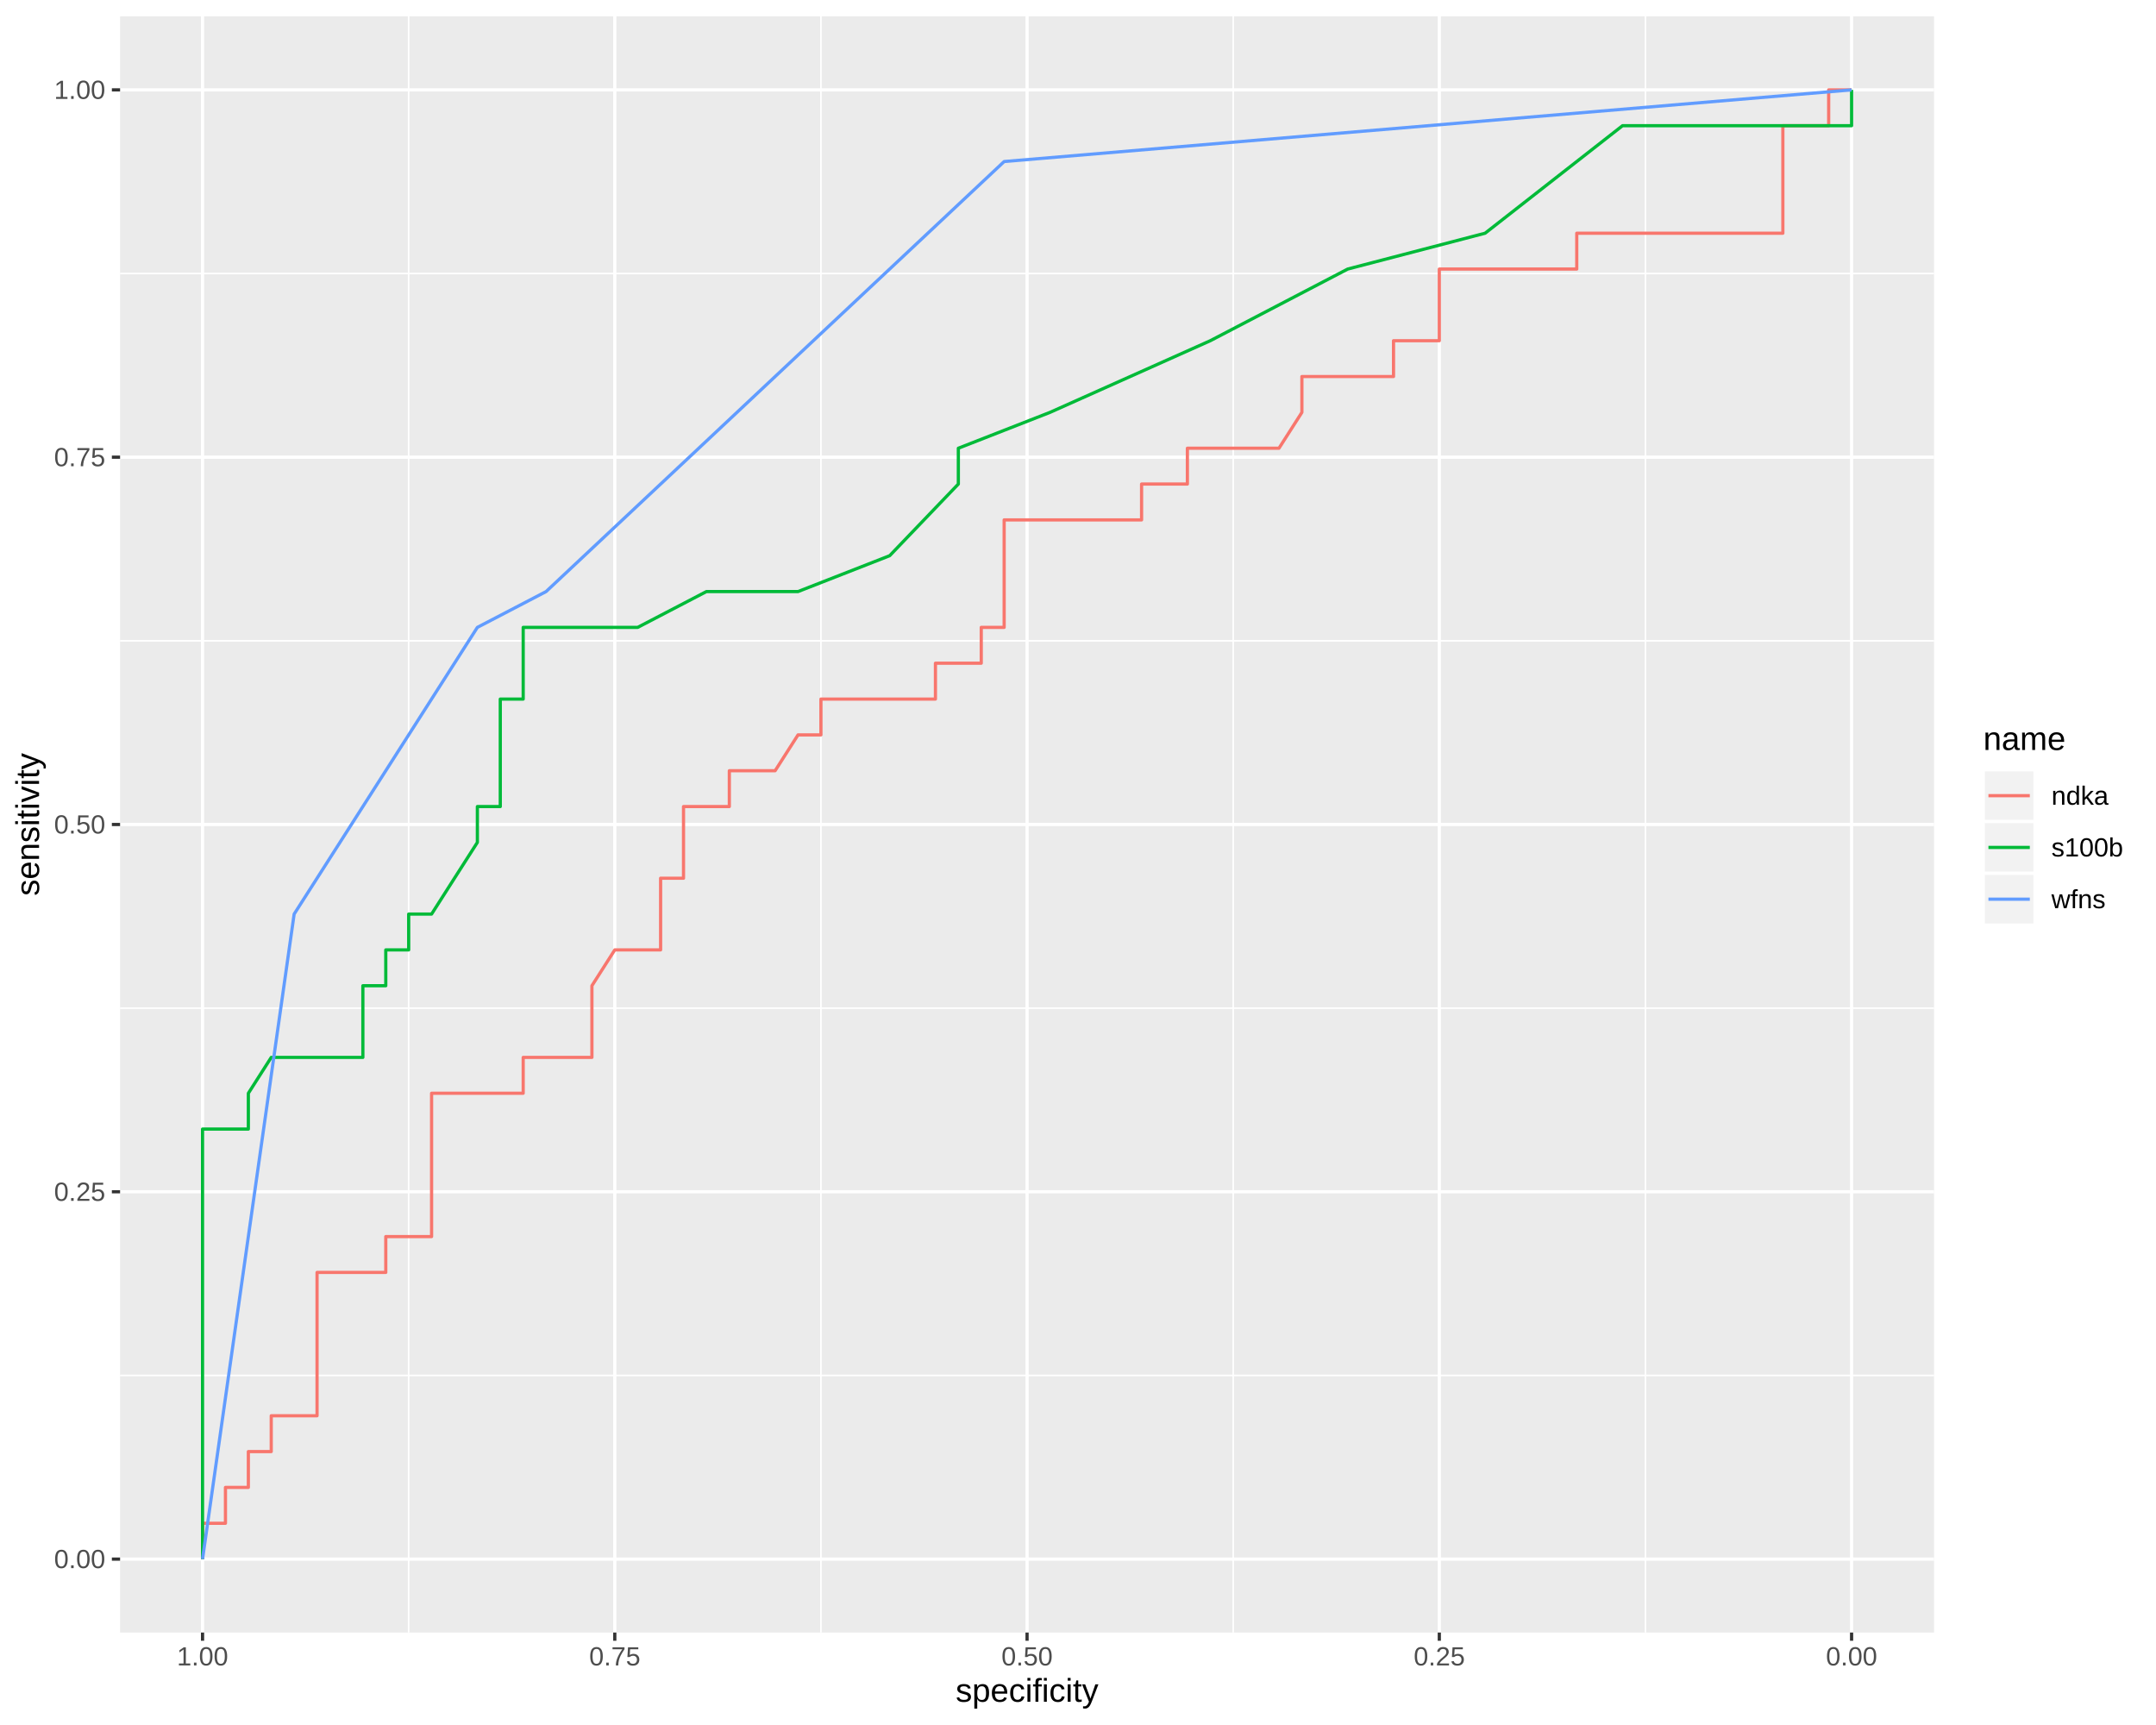
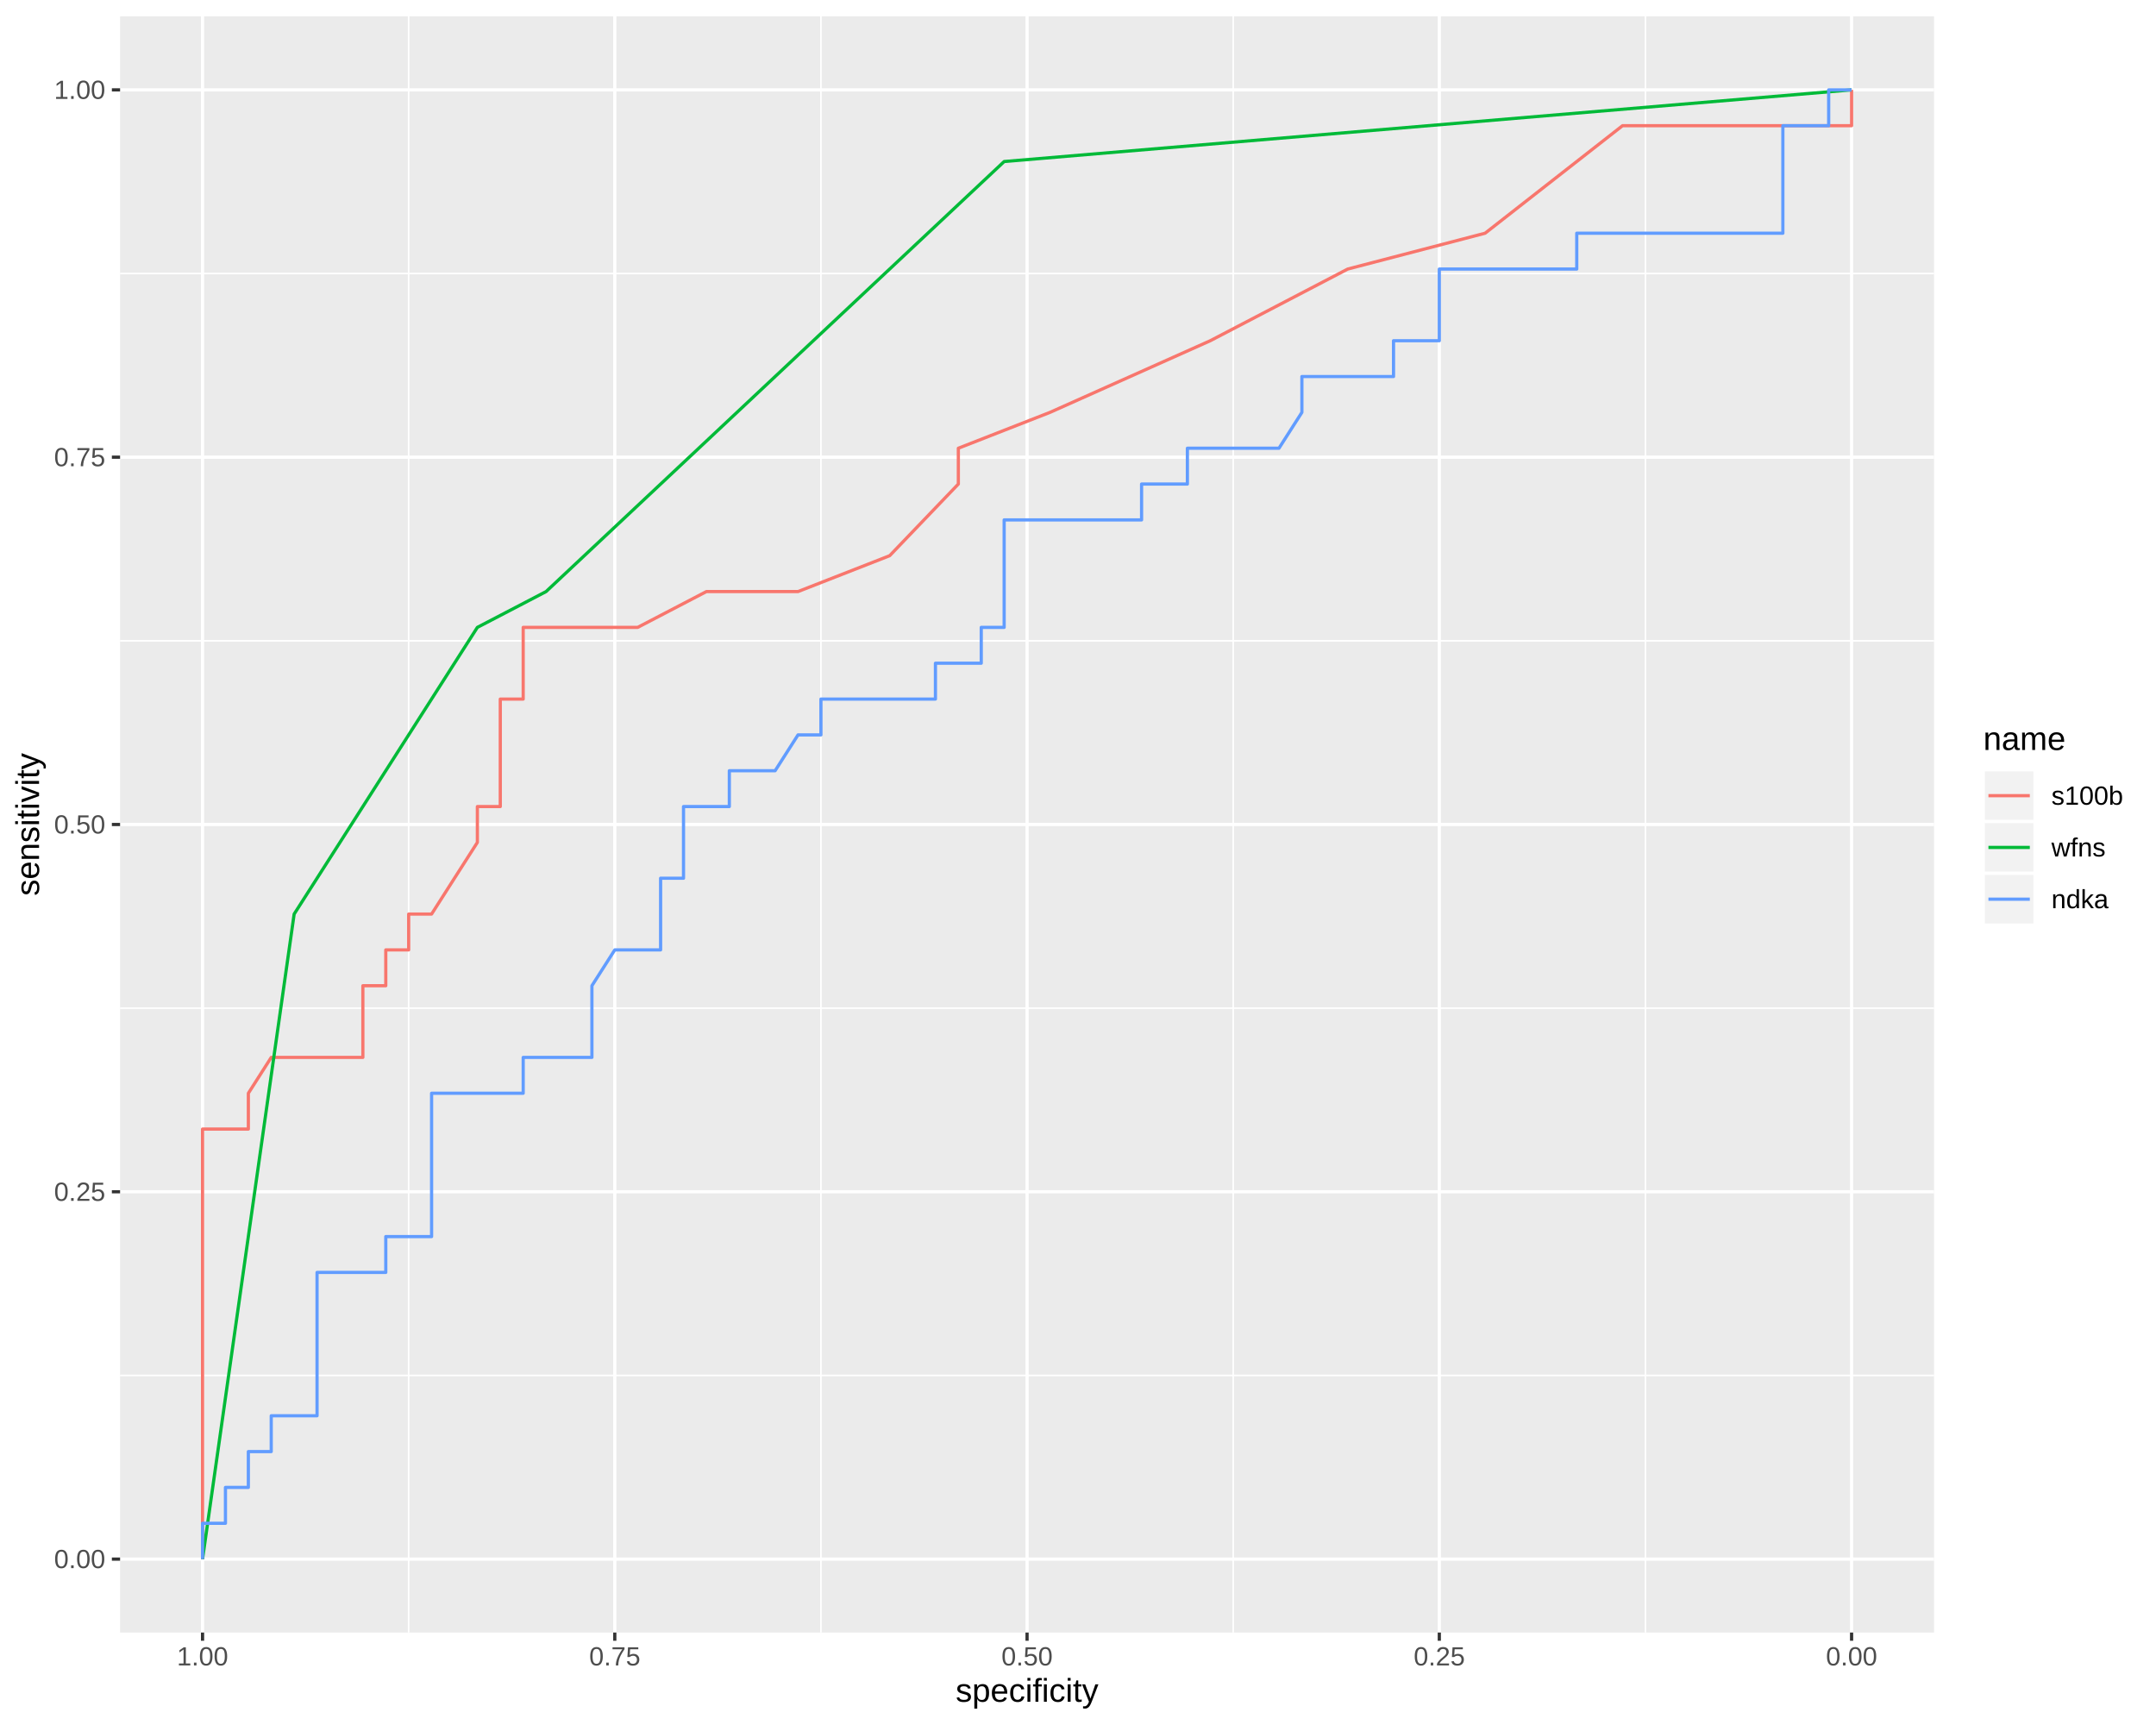
<svg xmlns="http://www.w3.org/2000/svg" viewBox="0 0 720.00 576.00">
  <defs>
    <style type="text/css">
    line, polyline, polygon, path, rect, circle {
      fill: none;
      stroke: #000000;
      stroke-linecap: round;
      stroke-linejoin: round;
      stroke-miterlimit: 10.00;
    }
  </style>
  </defs>
  <rect width="100%" height="100%" style="stroke: none; fill: #FFFFFF;" />
  <rect x="0.00" y="0.00" width="720.00" height="576.00" style="stroke-width: 1.07; stroke: #FFFFFF; fill: #FFFFFF;" />
  <defs>
    <clipPath id="cpNDAuMTB8NjQ1Ljg3fDU0NS4xM3w1LjQ4">
      <rect x="40.10" y="5.48" width="605.77" height="539.65" />
    </clipPath>
  </defs>
  <rect x="40.10" y="5.48" width="605.77" height="539.65" style="stroke-width: 1.07; stroke: none; fill: #EBEBEB;" clip-path="url(#cpNDAuMTB8NjQ1Ljg3fDU0NS4xM3w1LjQ4)" />
  <polyline points="40.10,459.28 645.87,459.28 " style="stroke-width: 0.53; stroke: #FFFFFF; stroke-linecap: butt;" clip-path="url(#cpNDAuMTB8NjQ1Ljg3fDU0NS4xM3w1LjQ4)" />
  <polyline points="40.10,336.63 645.87,336.63 " style="stroke-width: 0.53; stroke: #FFFFFF; stroke-linecap: butt;" clip-path="url(#cpNDAuMTB8NjQ1Ljg3fDU0NS4xM3w1LjQ4)" />
  <polyline points="40.10,213.98 645.87,213.98 " style="stroke-width: 0.53; stroke: #FFFFFF; stroke-linecap: butt;" clip-path="url(#cpNDAuMTB8NjQ1Ljg3fDU0NS4xM3w1LjQ4)" />
  <polyline points="40.10,91.33 645.87,91.33 " style="stroke-width: 0.53; stroke: #FFFFFF; stroke-linecap: butt;" clip-path="url(#cpNDAuMTB8NjQ1Ljg3fDU0NS4xM3w1LjQ4)" />
  <polyline points="549.50,545.13 549.50,5.48 " style="stroke-width: 0.53; stroke: #FFFFFF; stroke-linecap: butt;" clip-path="url(#cpNDAuMTB8NjQ1Ljg3fDU0NS4xM3w1LjQ4)" />
  <polyline points="411.83,545.13 411.83,5.48 " style="stroke-width: 0.53; stroke: #FFFFFF; stroke-linecap: butt;" clip-path="url(#cpNDAuMTB8NjQ1Ljg3fDU0NS4xM3w1LjQ4)" />
  <polyline points="274.15,545.13 274.15,5.48 " style="stroke-width: 0.53; stroke: #FFFFFF; stroke-linecap: butt;" clip-path="url(#cpNDAuMTB8NjQ1Ljg3fDU0NS4xM3w1LjQ4)" />
  <polyline points="136.48,545.13 136.48,5.48 " style="stroke-width: 0.53; stroke: #FFFFFF; stroke-linecap: butt;" clip-path="url(#cpNDAuMTB8NjQ1Ljg3fDU0NS4xM3w1LjQ4)" />
  <polyline points="40.10,520.60 645.87,520.60 " style="stroke-width: 1.07; stroke: #FFFFFF; stroke-linecap: butt;" clip-path="url(#cpNDAuMTB8NjQ1Ljg3fDU0NS4xM3w1LjQ4)" />
  <polyline points="40.10,397.95 645.87,397.95 " style="stroke-width: 1.07; stroke: #FFFFFF; stroke-linecap: butt;" clip-path="url(#cpNDAuMTB8NjQ1Ljg3fDU0NS4xM3w1LjQ4)" />
  <polyline points="40.10,275.31 645.87,275.31 " style="stroke-width: 1.07; stroke: #FFFFFF; stroke-linecap: butt;" clip-path="url(#cpNDAuMTB8NjQ1Ljg3fDU0NS4xM3w1LjQ4)" />
  <polyline points="40.10,152.66 645.87,152.66 " style="stroke-width: 1.07; stroke: #FFFFFF; stroke-linecap: butt;" clip-path="url(#cpNDAuMTB8NjQ1Ljg3fDU0NS4xM3w1LjQ4)" />
  <polyline points="40.10,30.01 645.87,30.01 " style="stroke-width: 1.07; stroke: #FFFFFF; stroke-linecap: butt;" clip-path="url(#cpNDAuMTB8NjQ1Ljg3fDU0NS4xM3w1LjQ4)" />
  <polyline points="618.34,545.13 618.34,5.48 " style="stroke-width: 1.07; stroke: #FFFFFF; stroke-linecap: butt;" clip-path="url(#cpNDAuMTB8NjQ1Ljg3fDU0NS4xM3w1LjQ4)" />
  <polyline points="480.66,545.13 480.66,5.48 " style="stroke-width: 1.07; stroke: #FFFFFF; stroke-linecap: butt;" clip-path="url(#cpNDAuMTB8NjQ1Ljg3fDU0NS4xM3w1LjQ4)" />
  <polyline points="342.99,545.13 342.99,5.48 " style="stroke-width: 1.07; stroke: #FFFFFF; stroke-linecap: butt;" clip-path="url(#cpNDAuMTB8NjQ1Ljg3fDU0NS4xM3w1LjQ4)" />
  <polyline points="205.31,545.13 205.31,5.48 " style="stroke-width: 1.07; stroke: #FFFFFF; stroke-linecap: butt;" clip-path="url(#cpNDAuMTB8NjQ1Ljg3fDU0NS4xM3w1LjQ4)" />
  <polyline points="67.64,545.13 67.64,5.48 " style="stroke-width: 1.07; stroke: #FFFFFF; stroke-linecap: butt;" clip-path="url(#cpNDAuMTB8NjQ1Ljg3fDU0NS4xM3w1LjQ4)" />
-   <polyline points="67.64,520.60 67.64,508.64 75.29,508.64 75.29,496.67 82.94,496.67 82.94,484.70 90.58,484.70 90.58,472.74 98.23,472.74 105.88,472.74 105.88,460.77 105.88,448.81 105.88,436.84 105.88,424.88 113.53,424.88 121.18,424.88 128.83,424.88 128.83,412.91 136.48,412.91 144.13,412.91 144.13,400.94 144.13,388.98 144.13,377.01 144.13,365.05 151.77,365.05 159.42,365.05 167.07,365.05 174.72,365.05 174.72,353.08 182.37,353.08 190.02,353.08 197.67,353.08 197.67,341.12 197.67,329.15 205.31,317.18 212.96,317.18 220.61,317.18 220.61,305.22 220.61,293.25 228.26,293.25 228.26,281.29 228.26,269.32 235.91,269.32 243.56,269.32 243.56,257.36 251.21,257.36 258.85,257.36 266.50,245.39 274.15,245.39 274.15,233.43 281.80,233.43 289.45,233.43 297.10,233.43 304.75,233.43 312.39,233.43 312.39,221.46 320.04,221.46 327.69,221.46 327.69,209.49 335.34,209.49 335.34,197.53 335.34,185.56 335.34,173.60 342.99,173.60 350.64,173.60 358.29,173.60 365.94,173.60 373.58,173.60 381.23,173.60 381.23,161.63 388.88,161.63 396.53,161.63 396.53,149.67 404.18,149.67 411.83,149.67 419.48,149.67 427.12,149.67 434.77,137.70 434.77,125.73 442.42,125.73 457.72,125.73 465.37,125.73 465.37,113.77 473.02,113.77 480.66,113.77 480.66,101.80 480.66,89.84 488.31,89.84 495.96,89.84 503.61,89.84 511.26,89.84 518.91,89.84 526.56,89.84 526.56,77.87 534.20,77.87 541.85,77.87 549.50,77.87 557.15,77.87 564.80,77.87 572.45,77.87 580.10,77.87 587.75,77.87 595.39,77.87 595.39,65.91 595.39,53.94 595.39,41.97 603.04,41.97 610.69,41.97 610.69,30.01 618.34,30.01 " style="stroke-width: 1.07; stroke: #F8766D; stroke-linecap: butt;" clip-path="url(#cpNDAuMTB8NjQ1Ljg3fDU0NS4xM3w1LjQ4)" />
-   <polyline points="67.64,520.60 67.64,508.64 67.64,496.67 67.64,484.70 67.64,472.74 67.64,460.77 67.64,448.81 67.64,424.88 67.64,412.91 67.64,400.94 67.64,388.98 67.64,377.01 82.94,377.01 82.94,365.05 90.58,353.08 105.88,353.08 113.53,353.08 121.18,353.08 121.18,329.15 128.83,329.15 128.83,317.18 136.48,317.18 136.48,305.22 144.13,305.22 151.77,293.25 159.42,281.29 159.42,269.32 167.07,269.32 167.07,257.36 167.07,245.39 167.07,233.43 174.72,233.43 174.72,221.46 174.72,209.49 190.02,209.49 197.67,209.49 212.96,209.49 235.91,197.53 266.50,197.53 297.10,185.56 320.04,161.63 320.04,149.67 350.64,137.70 404.18,113.77 450.07,89.84 495.96,77.87 541.85,41.97 557.15,41.97 580.10,41.97 618.34,41.97 618.34,30.01 " style="stroke-width: 1.07; stroke: #00BA38; stroke-linecap: butt;" clip-path="url(#cpNDAuMTB8NjQ1Ljg3fDU0NS4xM3w1LjQ4)" />
-   <polyline points="67.64,520.60 98.23,305.22 159.42,209.49 182.37,197.53 335.34,53.94 618.34,30.01 " style="stroke-width: 1.07; stroke: #619CFF; stroke-linecap: butt;" clip-path="url(#cpNDAuMTB8NjQ1Ljg3fDU0NS4xM3w1LjQ4)" />
+   <polyline points="67.64,520.60 67.64,508.64 67.64,496.67 67.64,484.70 67.64,472.74 67.64,460.77 67.64,448.81 67.64,424.88 67.64,412.91 67.64,400.94 67.64,388.98 67.64,377.01 82.94,377.01 82.94,365.05 90.58,353.08 105.88,353.08 113.53,353.08 121.18,353.08 121.18,329.15 128.83,329.15 128.83,317.18 136.48,317.18 136.48,305.22 144.13,305.22 151.77,293.25 159.42,281.29 159.42,269.32 167.07,269.32 167.07,257.36 167.07,245.39 167.07,233.43 174.72,233.43 174.72,221.46 174.72,209.49 190.02,209.49 197.67,209.49 212.96,209.49 235.91,197.53 266.50,197.53 297.10,185.56 320.04,161.63 320.04,149.67 350.64,137.70 404.18,113.77 450.07,89.84 495.96,77.87 541.85,41.97 557.15,41.97 580.10,41.97 618.34,41.97 618.34,30.01 " style="stroke-width: 1.07; stroke: #F8766D; stroke-linecap: butt;" clip-path="url(#cpNDAuMTB8NjQ1Ljg3fDU0NS4xM3w1LjQ4)" />
+   <polyline points="67.64,520.60 98.23,305.22 159.42,209.49 182.37,197.53 335.34,53.94 618.34,30.01 " style="stroke-width: 1.07; stroke: #00BA38; stroke-linecap: butt;" clip-path="url(#cpNDAuMTB8NjQ1Ljg3fDU0NS4xM3w1LjQ4)" />
+   <polyline points="67.64,520.60 67.64,508.64 75.29,508.64 75.29,496.67 82.94,496.67 82.94,484.70 90.58,484.70 90.58,472.74 98.23,472.74 105.88,472.74 105.88,460.77 105.88,448.81 105.88,436.84 105.88,424.88 113.53,424.88 121.18,424.88 128.83,424.88 128.83,412.91 136.48,412.91 144.13,412.91 144.13,400.94 144.13,388.98 144.13,377.01 144.13,365.05 151.77,365.05 159.42,365.05 167.07,365.05 174.72,365.05 174.72,353.08 182.37,353.08 190.02,353.08 197.67,353.08 197.67,341.12 197.67,329.15 205.31,317.18 212.96,317.18 220.61,317.18 220.61,305.22 220.61,293.25 228.26,293.25 228.26,281.29 228.26,269.32 235.91,269.32 243.56,269.32 243.56,257.36 251.21,257.36 258.85,257.36 266.50,245.39 274.15,245.39 274.15,233.43 281.80,233.43 289.45,233.43 297.10,233.43 304.75,233.43 312.39,233.43 312.39,221.46 320.04,221.46 327.69,221.46 327.69,209.49 335.34,209.49 335.34,197.53 335.34,185.56 335.34,173.60 342.99,173.60 350.64,173.60 358.29,173.60 365.94,173.60 373.58,173.60 381.23,173.60 381.23,161.63 388.88,161.63 396.53,161.63 396.53,149.67 404.18,149.67 411.83,149.67 419.48,149.67 427.12,149.67 434.77,137.70 434.77,125.73 442.42,125.73 457.72,125.73 465.37,125.73 465.37,113.77 473.02,113.77 480.66,113.77 480.66,101.80 480.66,89.84 488.31,89.84 495.96,89.84 503.61,89.84 511.26,89.84 518.91,89.84 526.56,89.84 526.56,77.87 534.20,77.87 541.85,77.87 549.50,77.87 557.15,77.87 564.80,77.87 572.45,77.87 580.10,77.87 587.75,77.87 595.39,77.87 595.39,65.91 595.39,53.94 595.39,41.97 603.04,41.97 610.69,41.97 610.69,30.01 618.34,30.01 " style="stroke-width: 1.07; stroke: #619CFF; stroke-linecap: butt;" clip-path="url(#cpNDAuMTB8NjQ1Ljg3fDU0NS4xM3w1LjQ4)" />
  <defs>
    <clipPath id="cpMC4wMHw3MjAuMDB8NTc2LjAwfDAuMDA=">
      <rect x="0.00" y="0.00" width="720.00" height="576.00" />
    </clipPath>
  </defs>
  <g clip-path="url(#cpMC4wMHw3MjAuMDB8NTc2LjAwfDAuMDA=)">
    <text x="18.06" y="523.62" style="font-size: 8.80px; fill: #4D4D4D; font-family: Liberation Sans;" textLength="17.11px" lengthAdjust="spacingAndGlyphs">0.00</text>
  </g>
  <g clip-path="url(#cpMC4wMHw3MjAuMDB8NTc2LjAwfDAuMDA=)">
    <text x="18.06" y="400.98" style="font-size: 8.80px; fill: #4D4D4D; font-family: Liberation Sans;" textLength="17.11px" lengthAdjust="spacingAndGlyphs">0.25</text>
  </g>
  <g clip-path="url(#cpMC4wMHw3MjAuMDB8NTc2LjAwfDAuMDA=)">
    <text x="18.06" y="278.33" style="font-size: 8.80px; fill: #4D4D4D; font-family: Liberation Sans;" textLength="17.11px" lengthAdjust="spacingAndGlyphs">0.50</text>
  </g>
  <g clip-path="url(#cpMC4wMHw3MjAuMDB8NTc2LjAwfDAuMDA=)">
    <text x="18.06" y="155.68" style="font-size: 8.80px; fill: #4D4D4D; font-family: Liberation Sans;" textLength="17.11px" lengthAdjust="spacingAndGlyphs">0.75</text>
  </g>
  <g clip-path="url(#cpMC4wMHw3MjAuMDB8NTc2LjAwfDAuMDA=)">
    <text x="18.06" y="33.03" style="font-size: 8.80px; fill: #4D4D4D; font-family: Liberation Sans;" textLength="17.11px" lengthAdjust="spacingAndGlyphs">1.00</text>
  </g>
  <polyline points="37.36,520.60 40.10,520.60 " style="stroke-width: 1.07; stroke: #333333; stroke-linecap: butt;" clip-path="url(#cpMC4wMHw3MjAuMDB8NTc2LjAwfDAuMDA=)" />
  <polyline points="37.36,397.95 40.10,397.95 " style="stroke-width: 1.07; stroke: #333333; stroke-linecap: butt;" clip-path="url(#cpMC4wMHw3MjAuMDB8NTc2LjAwfDAuMDA=)" />
  <polyline points="37.36,275.31 40.10,275.31 " style="stroke-width: 1.07; stroke: #333333; stroke-linecap: butt;" clip-path="url(#cpMC4wMHw3MjAuMDB8NTc2LjAwfDAuMDA=)" />
  <polyline points="37.36,152.66 40.10,152.66 " style="stroke-width: 1.07; stroke: #333333; stroke-linecap: butt;" clip-path="url(#cpMC4wMHw3MjAuMDB8NTc2LjAwfDAuMDA=)" />
  <polyline points="37.36,30.01 40.10,30.01 " style="stroke-width: 1.07; stroke: #333333; stroke-linecap: butt;" clip-path="url(#cpMC4wMHw3MjAuMDB8NTc2LjAwfDAuMDA=)" />
  <polyline points="618.34,547.87 618.34,545.13 " style="stroke-width: 1.07; stroke: #333333; stroke-linecap: butt;" clip-path="url(#cpMC4wMHw3MjAuMDB8NTc2LjAwfDAuMDA=)" />
  <polyline points="480.66,547.87 480.66,545.13 " style="stroke-width: 1.07; stroke: #333333; stroke-linecap: butt;" clip-path="url(#cpMC4wMHw3MjAuMDB8NTc2LjAwfDAuMDA=)" />
  <polyline points="342.99,547.87 342.99,545.13 " style="stroke-width: 1.07; stroke: #333333; stroke-linecap: butt;" clip-path="url(#cpMC4wMHw3MjAuMDB8NTc2LjAwfDAuMDA=)" />
  <polyline points="205.31,547.87 205.31,545.13 " style="stroke-width: 1.07; stroke: #333333; stroke-linecap: butt;" clip-path="url(#cpMC4wMHw3MjAuMDB8NTc2LjAwfDAuMDA=)" />
  <polyline points="67.64,547.87 67.64,545.13 " style="stroke-width: 1.07; stroke: #333333; stroke-linecap: butt;" clip-path="url(#cpMC4wMHw3MjAuMDB8NTc2LjAwfDAuMDA=)" />
  <g clip-path="url(#cpMC4wMHw3MjAuMDB8NTc2LjAwfDAuMDA=)">
    <text x="609.78" y="556.11" style="font-size: 8.80px; fill: #4D4D4D; font-family: Liberation Sans;" textLength="17.11px" lengthAdjust="spacingAndGlyphs">0.00</text>
  </g>
  <g clip-path="url(#cpMC4wMHw3MjAuMDB8NTc2LjAwfDAuMDA=)">
    <text x="472.11" y="556.11" style="font-size: 8.80px; fill: #4D4D4D; font-family: Liberation Sans;" textLength="17.11px" lengthAdjust="spacingAndGlyphs">0.25</text>
  </g>
  <g clip-path="url(#cpMC4wMHw3MjAuMDB8NTc2LjAwfDAuMDA=)">
    <text x="334.43" y="556.11" style="font-size: 8.80px; fill: #4D4D4D; font-family: Liberation Sans;" textLength="17.11px" lengthAdjust="spacingAndGlyphs">0.50</text>
  </g>
  <g clip-path="url(#cpMC4wMHw3MjAuMDB8NTc2LjAwfDAuMDA=)">
    <text x="196.76" y="556.11" style="font-size: 8.80px; fill: #4D4D4D; font-family: Liberation Sans;" textLength="17.11px" lengthAdjust="spacingAndGlyphs">0.75</text>
  </g>
  <g clip-path="url(#cpMC4wMHw3MjAuMDB8NTc2LjAwfDAuMDA=)">
    <text x="59.08" y="556.11" style="font-size: 8.80px; fill: #4D4D4D; font-family: Liberation Sans;" textLength="17.11px" lengthAdjust="spacingAndGlyphs">1.00</text>
  </g>
  <g clip-path="url(#cpMC4wMHw3MjAuMDB8NTc2LjAwfDAuMDA=)">
    <text x="319.15" y="568.24" style="font-size: 11.00px; font-family: Liberation Sans;" textLength="47.69px" lengthAdjust="spacingAndGlyphs">specificity</text>
  </g>
  <g clip-path="url(#cpMC4wMHw3MjAuMDB8NTc2LjAwfDAuMDA=)">
    <text transform="translate(13.04,299.15) rotate(-90)" style="font-size: 11.00px; font-family: Liberation Sans;" textLength="47.69px" lengthAdjust="spacingAndGlyphs">sensitivity</text>
  </g>
  <rect x="656.83" y="236.24" width="57.69" height="78.12" style="stroke-width: 1.07; stroke: none; fill: #FFFFFF;" clip-path="url(#cpMC4wMHw3MjAuMDB8NTc2LjAwfDAuMDA=)" />
  <g clip-path="url(#cpMC4wMHw3MjAuMDB8NTc2LjAwfDAuMDA=)">
    <text x="662.31" y="250.43" style="font-size: 11.00px; font-family: Liberation Sans;" textLength="27.53px" lengthAdjust="spacingAndGlyphs">name</text>
  </g>
  <rect x="662.31" y="257.05" width="17.28" height="17.28" style="stroke-width: 1.07; stroke: #FFFFFF; fill: #F2F2F2;" clip-path="url(#cpMC4wMHw3MjAuMDB8NTc2LjAwfDAuMDA=)" />
  <line x1="664.04" y1="265.69" x2="677.86" y2="265.69" style="stroke-width: 1.07; stroke: #F8766D; stroke-linecap: butt;" clip-path="url(#cpMC4wMHw3MjAuMDB8NTc2LjAwfDAuMDA=)" />
  <rect x="662.31" y="274.33" width="17.28" height="17.28" style="stroke-width: 1.07; stroke: #FFFFFF; fill: #F2F2F2;" clip-path="url(#cpMC4wMHw3MjAuMDB8NTc2LjAwfDAuMDA=)" />
  <line x1="664.04" y1="282.97" x2="677.86" y2="282.97" style="stroke-width: 1.07; stroke: #00BA38; stroke-linecap: butt;" clip-path="url(#cpMC4wMHw3MjAuMDB8NTc2LjAwfDAuMDA=)" />
  <rect x="662.31" y="291.61" width="17.28" height="17.28" style="stroke-width: 1.07; stroke: #FFFFFF; fill: #F2F2F2;" clip-path="url(#cpMC4wMHw3MjAuMDB8NTc2LjAwfDAuMDA=)" />
  <line x1="664.04" y1="300.25" x2="677.86" y2="300.25" style="stroke-width: 1.07; stroke: #619CFF; stroke-linecap: butt;" clip-path="url(#cpMC4wMHw3MjAuMDB8NTc2LjAwfDAuMDA=)" />
  <g clip-path="url(#cpMC4wMHw3MjAuMDB8NTc2LjAwfDAuMDA=)">
-     <text x="685.07" y="268.71" style="font-size: 8.80px; font-family: Liberation Sans;" textLength="19.08px" lengthAdjust="spacingAndGlyphs">ndka</text>
+     <text x="685.07" y="268.71" style="font-size: 8.80px; font-family: Liberation Sans;" textLength="23.97px" lengthAdjust="spacingAndGlyphs">s100b</text>
  </g>
  <g clip-path="url(#cpMC4wMHw3MjAuMDB8NTc2LjAwfDAuMDA=)">
-     <text x="685.07" y="285.99" style="font-size: 8.80px; font-family: Liberation Sans;" textLength="23.97px" lengthAdjust="spacingAndGlyphs">s100b</text>
+     <text x="685.07" y="285.99" style="font-size: 8.80px; font-family: Liberation Sans;" textLength="18.09px" lengthAdjust="spacingAndGlyphs">wfns</text>
  </g>
  <g clip-path="url(#cpMC4wMHw3MjAuMDB8NTc2LjAwfDAuMDA=)">
-     <text x="685.07" y="303.27" style="font-size: 8.80px; font-family: Liberation Sans;" textLength="18.09px" lengthAdjust="spacingAndGlyphs">wfns</text>
+     <text x="685.07" y="303.27" style="font-size: 8.80px; font-family: Liberation Sans;" textLength="19.08px" lengthAdjust="spacingAndGlyphs">ndka</text>
  </g>
</svg>
